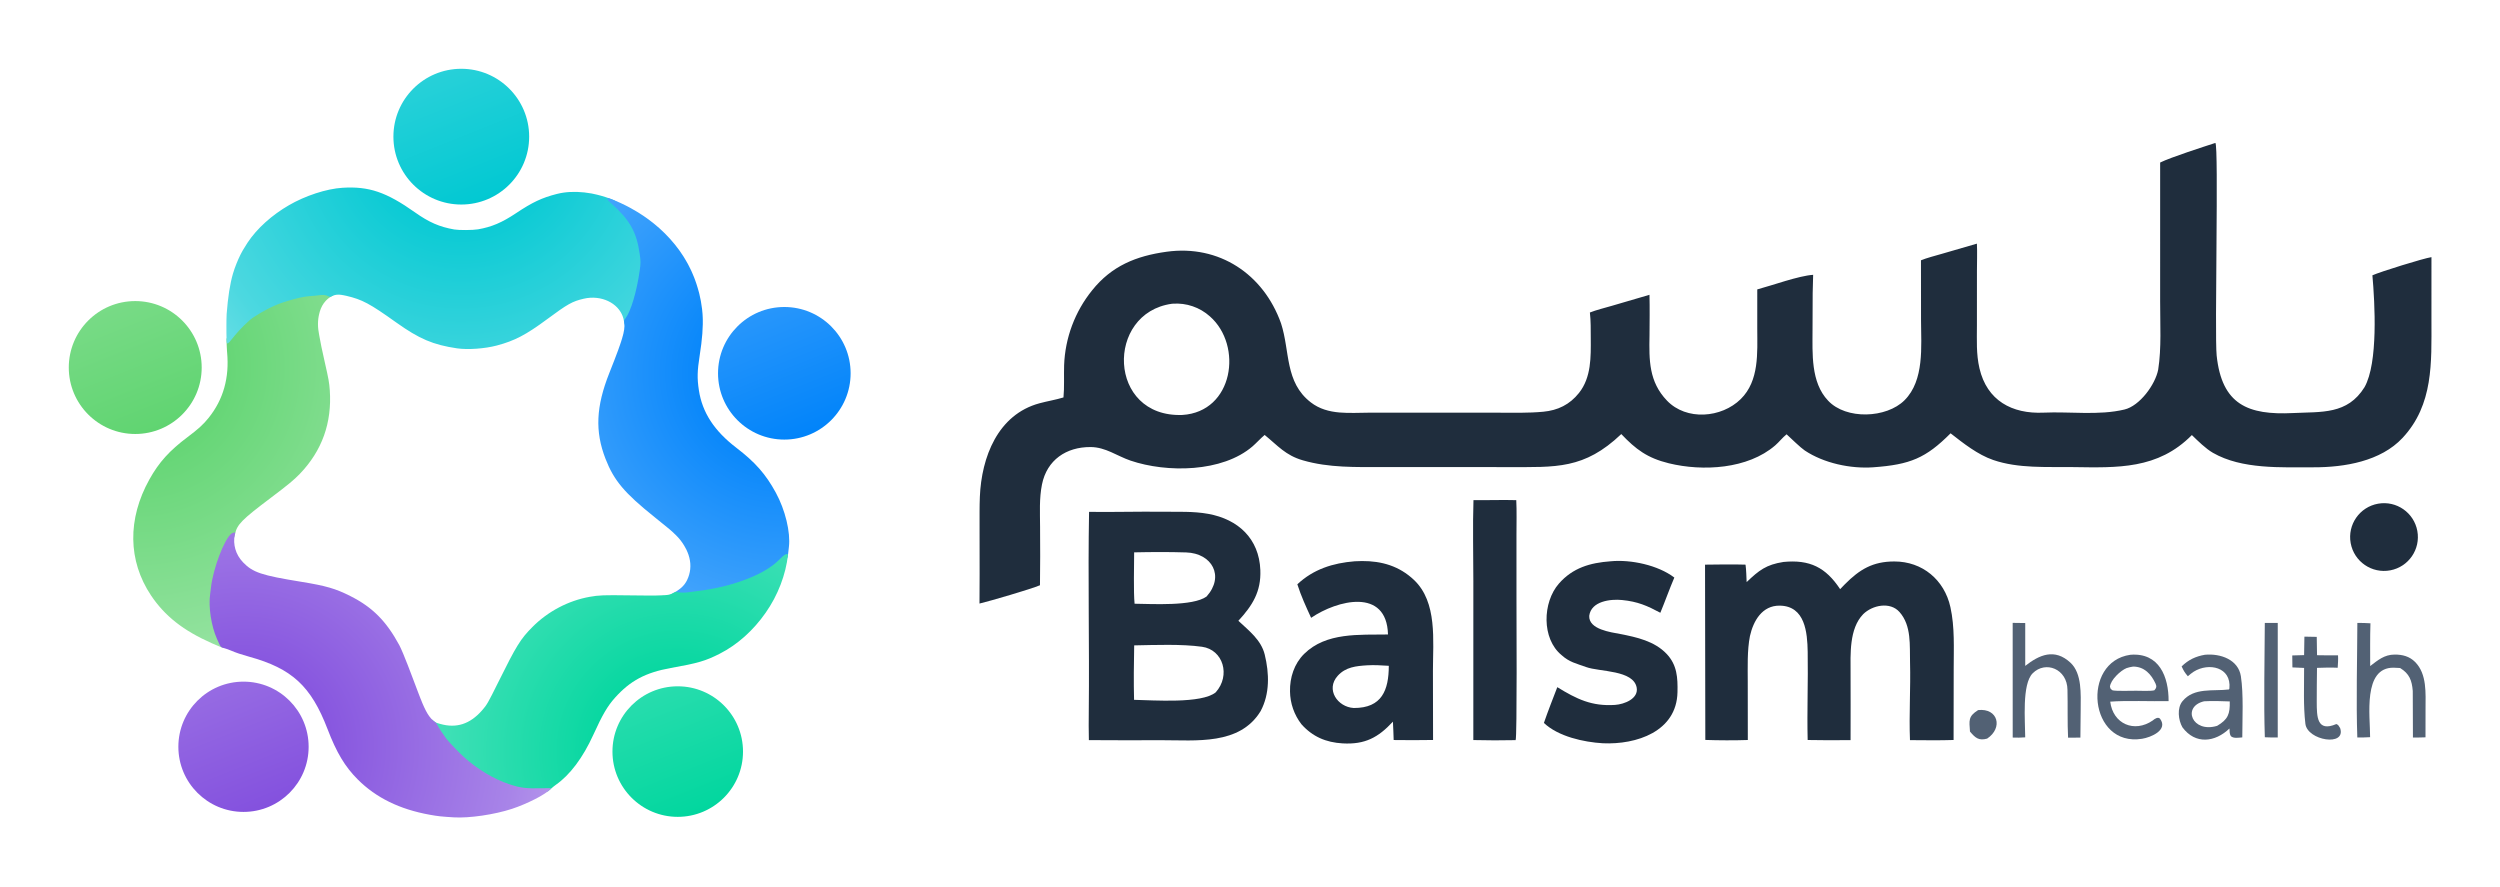
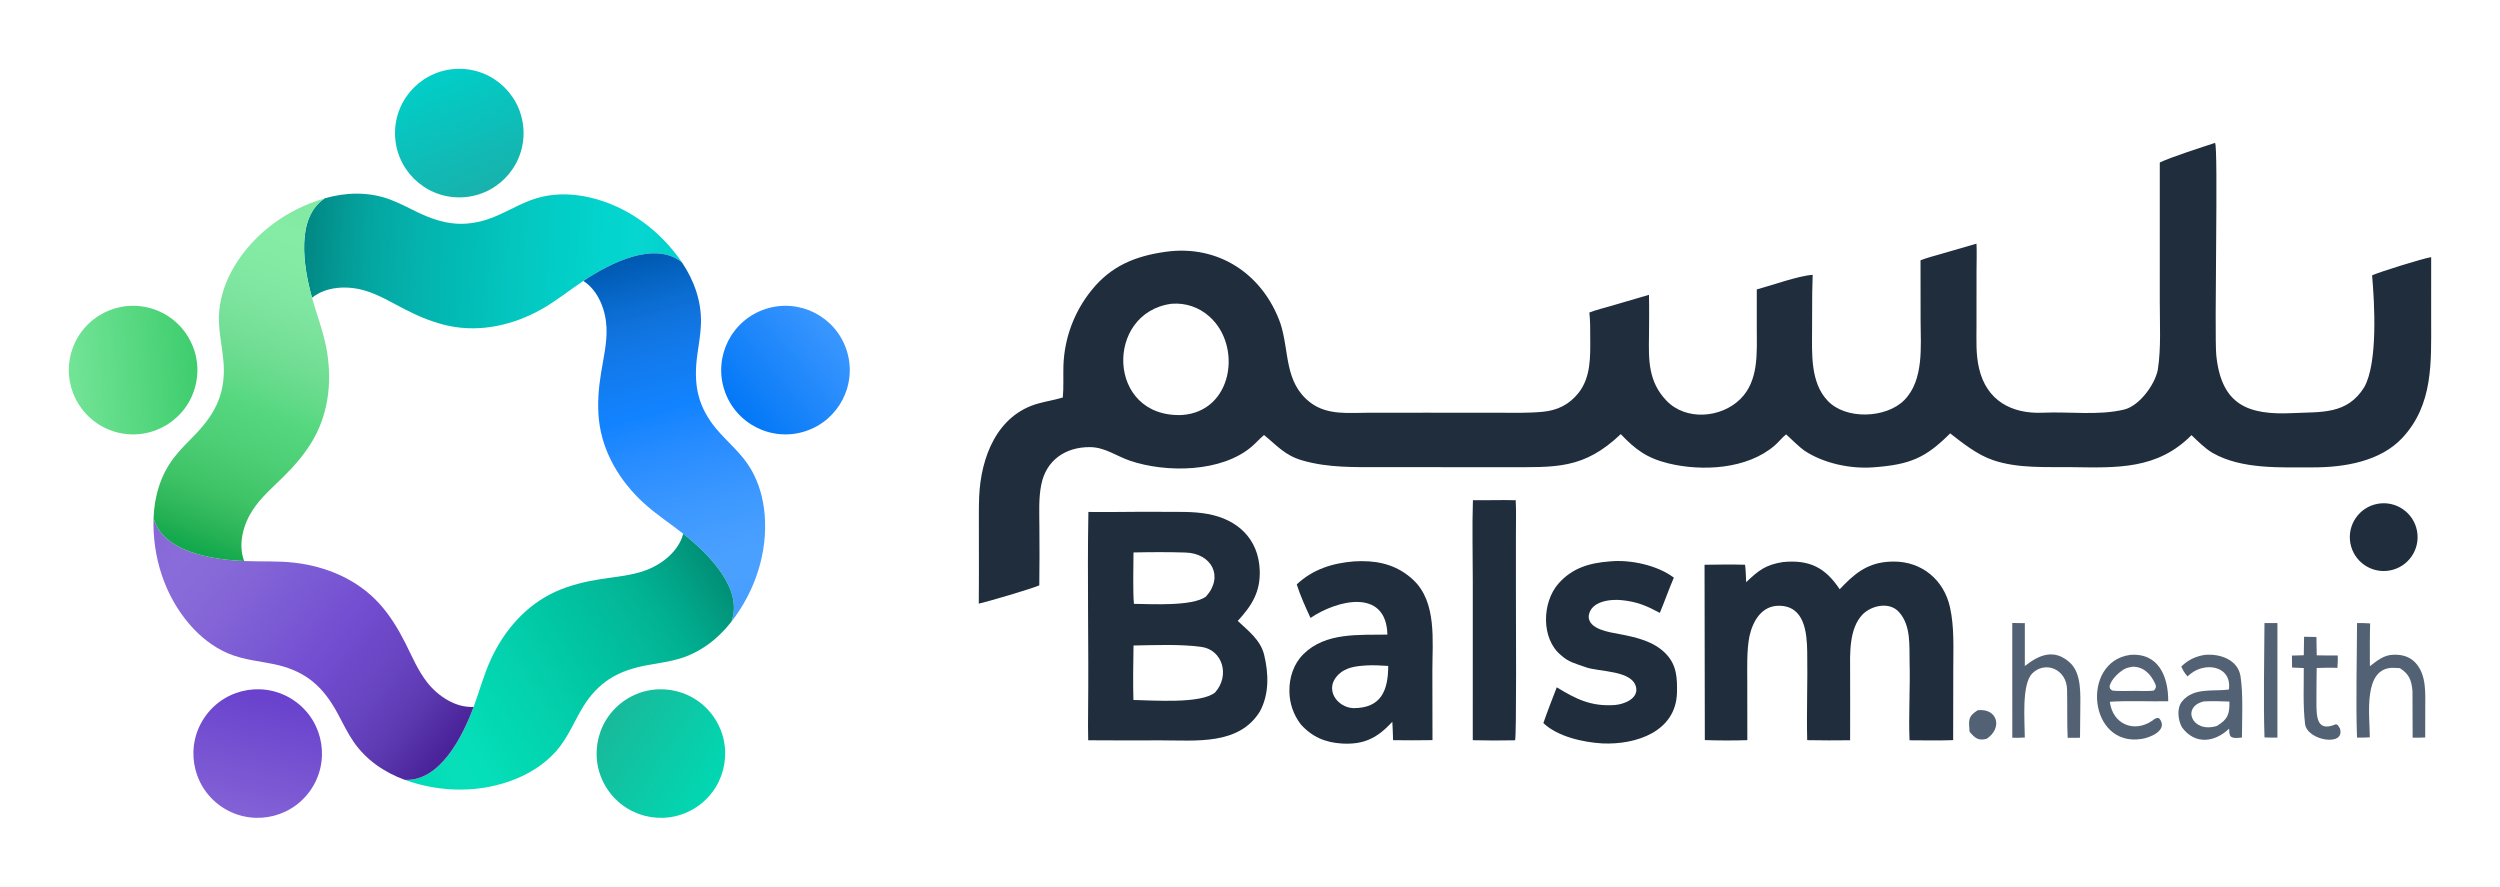
- <svg xmlns="http://www.w3.org/2000/svg" width="581.55" height="206.168" viewBox="0 0 581.55 206.168" version="1.1" role="img" aria-label="Balsm.health · بلسم">
-   <g transform="translate(13.7452,13.5559) scale(0.266528)" aria-label="Balsm">
+ <svg xmlns="http://www.w3.org/2000/svg" width="581.308" height="206.168" viewBox="0 0 581.308 206.168" version="1.1" role="img" aria-label="Balsm.health · بلسم">
+   <g transform="translate(11.3514,13.0895) scale(0.254859)" aria-label="Balsm">
    <defs>
-       <radialGradient id="h-f-emerald" gradientUnits="userSpaceOnUse" cx="66.46" cy="269.91" r="430">
-         <stop offset="0.12" stop-color="#5FD470" />
-         <stop offset="0.55" stop-color="#8FE19B" />
-         <stop offset="1" stop-color="#DCF6E0" />
-       </radialGradient>
-       <radialGradient id="h-f-teal" gradientUnits="userSpaceOnUse" cx="351.03" cy="68.41" r="430">
-         <stop offset="0.12" stop-color="#00C8D2" />
-         <stop offset="0.55" stop-color="#4CD8E0" />
-         <stop offset="1" stop-color="#C7F3F5" />
-       </radialGradient>
-       <radialGradient id="h-f-blue" gradientUnits="userSpaceOnUse" cx="632.97" cy="274.94" r="430">
-         <stop offset="0.12" stop-color="#0083FA" />
-         <stop offset="0.55" stop-color="#4CA8FC" />
-         <stop offset="1" stop-color="#C7E4FE" />
-       </radialGradient>
-       <radialGradient id="h-f-mint" gradientUnits="userSpaceOnUse" cx="539.94" cy="605.1" r="430">
-         <stop offset="0.12" stop-color="#00D69E" />
-         <stop offset="0.55" stop-color="#4CE2BB" />
-         <stop offset="1" stop-color="#C7F6EA" />
-       </radialGradient>
-       <radialGradient id="h-f-violet" gradientUnits="userSpaceOnUse" cx="160.95" cy="600.91" r="430">
-         <stop offset="0.12" stop-color="#8350DE" />
-         <stop offset="0.55" stop-color="#A884E8" />
-         <stop offset="1" stop-color="#E4D8F8" />
-       </radialGradient>
-       <linearGradient id="h-f-dot-emerald" gradientUnits="userSpaceOnUse" x1="43.3" y1="211.9" x2="89.7" y2="327.9">
-         <stop offset="0" stop-color="#79DB87" />
-         <stop offset="1" stop-color="#5FD470" />
+       <path id="h-ribbon" d="M251.822 129.569C225.217 146.988 232.086 191.44 240.141 220.338C252.798 209.967 271.894 209.174 287.05 213.373C300.471 217.091 312.46 224.481 324.756 230.808C337.68 237.458 351.179 243.121 365.484 246.059C394.382 251.995 424.073 245.073 449.488 230.795C463.111 223.142 474.772 213.522 487.682 204.952C512.676 188.361 552.83 168.092 577.618 188.012C557.997 158.993 527.883 136.68 493.532 128.783C479.521 125.562 464.884 124.891 450.776 127.98C434.357 131.575 421.266 140.456 406.004 146.658C395.45 150.947 384.177 153.332 372.75 152.747C359.914 152.09 347.874 147.808 336.387 142.279C327.657 138.077 319.135 133.397 309.972 130.166C291.124 123.52 270.874 124.083 251.822 129.569Z" />
+       <circle id="h-head" cx="374.5" cy="70.08" r="58.65" />
+       <linearGradient id="h-ribbon-axis" gradientUnits="userSpaceOnUse" x1="236.232" y1="170.556" x2="557.445" y2="187.401" />
+       <linearGradient id="h-gradient-aqua" href="#h-ribbon-axis">
+         <stop offset="0" stop-color="#018985" />
+         <stop offset="0.062" stop-color="#03938F" />
+         <stop offset="0.125" stop-color="#049E99" />
+         <stop offset="0.188" stop-color="#04A7A2" />
+         <stop offset="0.25" stop-color="#04ADA8" />
+         <stop offset="0.312" stop-color="#05B2AD" />
+         <stop offset="0.375" stop-color="#03B7B1" />
+         <stop offset="0.435" stop-color="#02BBB5" />
+         <stop offset="0.5" stop-color="#02C0B9" />
+         <stop offset="0.562" stop-color="#04C4BE" />
+         <stop offset="0.625" stop-color="#04C8C1" />
+         <stop offset="0.688" stop-color="#02CCC5" />
+         <stop offset="0.75" stop-color="#01CFC8" />
+         <stop offset="0.812" stop-color="#03D3CC" />
+         <stop offset="0.875" stop-color="#03D5CE" />
+         <stop offset="0.938" stop-color="#06D6CF" />
+         <stop offset="1" stop-color="#02D4CD" />
      </linearGradient>
-       <linearGradient id="h-f-dot-teal" gradientUnits="userSpaceOnUse" x1="327.3" y1="9.2" x2="374.7" y2="127.7">
-         <stop offset="0" stop-color="#29D1D9" />
-         <stop offset="1" stop-color="#00C8D2" />
+       <linearGradient id="h-gradient-blue" href="#h-ribbon-axis">
+         <stop offset="0" stop-color="#005AB3" />
+         <stop offset="0.062" stop-color="#0563C1" />
+         <stop offset="0.125" stop-color="#0B6CD0" />
+         <stop offset="0.188" stop-color="#1073DD" />
+         <stop offset="0.25" stop-color="#1278E8" />
+         <stop offset="0.312" stop-color="#127CF0" />
+         <stop offset="0.375" stop-color="#1280F8" />
+         <stop offset="0.435" stop-color="#1283FF" />
+         <stop offset="0.5" stop-color="#1F88FF" />
+         <stop offset="0.562" stop-color="#298DFF" />
+         <stop offset="0.625" stop-color="#3191FF" />
+         <stop offset="0.688" stop-color="#3996FF" />
+         <stop offset="0.75" stop-color="#3F9AFF" />
+         <stop offset="0.812" stop-color="#459DFF" />
+         <stop offset="0.875" stop-color="#4AA0FF" />
+         <stop offset="0.938" stop-color="#4AA0FF" />
+         <stop offset="1" stop-color="#479EFF" />
      </linearGradient>
-       <linearGradient id="h-f-dot-blue" gradientUnits="userSpaceOnUse" x1="609.8" y1="217.1" x2="656.1" y2="332.8">
-         <stop offset="0" stop-color="#2997FB" />
-         <stop offset="1" stop-color="#0083FA" />
+       <linearGradient id="h-gradient-emerald" href="#h-ribbon-axis">
+         <stop offset="0" stop-color="#009178" />
+         <stop offset="0.062" stop-color="#029B80" />
+         <stop offset="0.125" stop-color="#01A689" />
+         <stop offset="0.188" stop-color="#01AF91" />
+         <stop offset="0.25" stop-color="#02B696" />
+         <stop offset="0.312" stop-color="#03BB9B" />
+         <stop offset="0.375" stop-color="#01C09F" />
+         <stop offset="0.435" stop-color="#01C4A2" />
+         <stop offset="0.5" stop-color="#01C9A6" />
+         <stop offset="0.562" stop-color="#03CDAA" />
+         <stop offset="0.625" stop-color="#04D1AD" />
+         <stop offset="0.688" stop-color="#02D5B0" />
+         <stop offset="0.75" stop-color="#02D9B3" />
+         <stop offset="0.812" stop-color="#04DCB6" />
+         <stop offset="0.875" stop-color="#05DFB9" />
+         <stop offset="0.938" stop-color="#07DFB9" />
+         <stop offset="1" stop-color="#03DDB7" />
      </linearGradient>
-       <linearGradient id="h-f-dot-mint" gradientUnits="userSpaceOnUse" x1="517.2" y1="548.1" x2="562.7" y2="662.1">
-         <stop offset="0" stop-color="#29DDAE" />
-         <stop offset="1" stop-color="#00D69E" />
+       <linearGradient id="h-gradient-violet" href="#h-ribbon-axis">
+         <stop offset="0" stop-color="#4A2299" />
+         <stop offset="0.062" stop-color="#512CA2" />
+         <stop offset="0.125" stop-color="#5A37AD" />
+         <stop offset="0.188" stop-color="#613EB7" />
+         <stop offset="0.25" stop-color="#6643BF" />
+         <stop offset="0.312" stop-color="#6B47C5" />
+         <stop offset="0.375" stop-color="#6E4ACB" />
+         <stop offset="0.435" stop-color="#724DD0" />
+         <stop offset="0.5" stop-color="#7652D2" />
+         <stop offset="0.562" stop-color="#7957D3" />
+         <stop offset="0.625" stop-color="#7C5CD5" />
+         <stop offset="0.688" stop-color="#8060D5" />
+         <stop offset="0.75" stop-color="#8464D6" />
+         <stop offset="0.812" stop-color="#8668D8" />
+         <stop offset="0.875" stop-color="#886AD8" />
+         <stop offset="0.938" stop-color="#896BD9" />
+         <stop offset="1" stop-color="#8769D8" />
      </linearGradient>
-       <linearGradient id="h-f-dot-violet" gradientUnits="userSpaceOnUse" x1="138.2" y1="544.1" x2="183.7" y2="657.8">
-         <stop offset="0" stop-color="#976CE3" />
-         <stop offset="1" stop-color="#8350DE" />
+       <linearGradient id="h-gradient-mint" href="#h-ribbon-axis">
+         <stop offset="0" stop-color="#12A84C" />
+         <stop offset="0.062" stop-color="#26B155" />
+         <stop offset="0.125" stop-color="#35BB5F" />
+         <stop offset="0.188" stop-color="#40C468" />
+         <stop offset="0.25" stop-color="#47CA6F" />
+         <stop offset="0.312" stop-color="#4CCF75" />
+         <stop offset="0.375" stop-color="#51D37B" />
+         <stop offset="0.435" stop-color="#55D77F" />
+         <stop offset="0.5" stop-color="#62DA88" />
+         <stop offset="0.562" stop-color="#6CDC90" />
+         <stop offset="0.625" stop-color="#74DF97" />
+         <stop offset="0.688" stop-color="#7AE29B" />
+         <stop offset="0.75" stop-color="#7EE6A0" />
+         <stop offset="0.812" stop-color="#81E9A2" />
+         <stop offset="0.875" stop-color="#83EBA4" />
+         <stop offset="0.938" stop-color="#84ECA5" />
+         <stop offset="1" stop-color="#82EAA3" />
      </linearGradient>
-       <clipPath id="h-ring-clip">
-         <path d="M247.38,113.02 C216.76,114.92 181.30,135.47 164.36,161.12 C152.92,178.46 148.55,193.47 146.23,223.35 C145.81,228.72 146.07,251.25 146.61,256.75 C148.77,278.60 143.36,297.79 130.55,313.78 C125.91,319.57 121.52,323.59 112.13,330.62 C96.32,342.45 87.18,352.59 78.85,367.52 C59.57,402.08 60.06,438.58 80.20,468.76 C92.08,486.56 108.33,499.45 132.38,510.14 C140.82,513.89 141.48,514.16 144.33,514.91 C145.73,515.27 148.28,516.19 150.00,516.94 C154.16,518.75 159.19,520.44 165.85,522.28 C203.22,532.57 219.93,547.99 234.26,585.37 C242.18,606.05 249.54,618.32 260.74,629.51 C276.66,645.41 297.32,655.52 323.50,660.23 C330.69,661.53 333.38,661.82 344.50,662.51 C357.97,663.34 380.11,660.09 395.38,655.05 C408.87,650.60 423.66,643.01 429.12,637.73 C430.23,636.67 432.15,635.09 433.42,634.21 C445.81,625.61 457.15,610.51 466.25,590.50 C474.22,572.97 478.62,565.44 485.16,558.12 C498.45,543.27 511.94,536.08 533.88,532.16 C557.58,527.92 564.05,526.04 576.50,519.73 C608.42,503.56 632.25,468.97 636.23,433.00 C636.51,430.45 636.86,427.42 637.00,426.25 C638.48,413.67 633.75,394.16 625.57,379.13 C616.79,363.03 607.60,352.57 591.08,339.93 C571.78,325.16 561.36,309.15 558.40,289.72 C556.81,279.30 556.96,273.03 559.12,259.25 C561.93,241.36 562.51,230.07 561.18,218.87 C556.75,181.54 534.49,150.14 498.63,130.62 C475.44,118.00 452.89,113.70 434.50,118.40 C421.37,121.76 413.18,125.62 398.82,135.20 C386.48,143.43 377.56,147.22 365.63,149.30 C361.25,150.06 348.92,150.14 344.88,149.42 C332.00,147.15 322.91,143.19 310.61,134.48 C285.60,116.78 270.34,111.60 247.38,113.02 M250.75,207.34 C264.66,210.63 271.02,214.03 294.12,230.50 C314.39,244.96 326.39,250.07 347.38,253.18 C356.63,254.54 371.60,253.48 382.00,250.71 C397.60,246.56 407.45,241.41 425.75,227.87 C443.93,214.41 447.88,212.19 457.88,209.85 C473.38,206.22 488.91,213.90 492.48,226.96 C494.86,235.66 493.22,242.05 480.28,274.57 C468.58,303.98 467.61,325.65 476.91,349.59 C484.28,368.55 493.44,379.44 519.75,400.49 C532.85,410.97 535.03,412.82 538.50,416.40 C550.66,428.98 554.11,443.04 548.08,455.48 C545.42,460.97 538.61,466.46 532.38,468.14 C529.67,468.87 518.20,469.06 496.88,468.75 C475.35,468.44 471.14,468.60 463.12,470.03 C444.46,473.36 426.67,482.73 413.12,496.36 C402.70,506.84 399.17,512.55 383.24,544.69 C374.24,562.86 373.36,564.37 369.04,569.27 C358.57,581.13 346.77,584.95 332.75,580.99 C328.66,579.83 328.57,579.78 326.04,577.53 C321.86,573.80 318.77,567.90 313.15,552.88 C311.40,548.20 309.14,542.24 308.13,539.62 C307.12,537.01 305.43,532.57 304.37,529.75 C302.04,523.55 298.34,514.82 296.95,512.25 C285.54,491.18 273.54,479.12 254.26,469.39 C241.27,462.83 232.96,460.42 211.13,456.88 C176.63,451.28 169.06,448.75 160.61,439.97 C154.01,433.12 151.47,424.15 153.56,415.10 C155.50,406.75 159.51,402.70 184.63,383.75 C199.65,372.43 205.08,367.94 210.01,362.82 C229.51,342.57 238.27,318.12 236.25,289.62 C235.77,282.92 235.28,280.18 231.72,264.50 C227.26,244.84 225.84,236.32 226.08,230.50 C226.45,221.23 229.26,214.44 234.55,209.99 C239.14,206.14 243.00,205.51 250.75,207.34" id="h-ring-clip-path" />
-       </clipPath>
+       <linearGradient id="h-head-axis" gradientUnits="userSpaceOnUse" x1="351.036" y1="11.420" x2="397.964" y2="128.740" />
+       <linearGradient id="h-head-aqua" href="#h-head-axis">
+         <stop offset="0" stop-color="#00CFC9" />
+         <stop offset="1" stop-color="#19B0AB" />
+       </linearGradient>
+       <linearGradient id="h-head-blue" href="#h-head-axis">
+         <stop offset="0" stop-color="#3D98FF" />
+         <stop offset="1" stop-color="#0076F6" />
+       </linearGradient>
+       <linearGradient id="h-head-emerald" href="#h-head-axis">
+         <stop offset="0" stop-color="#00D9B3" />
+         <stop offset="1" stop-color="#19B899" />
+       </linearGradient>
+       <linearGradient id="h-head-violet" href="#h-head-axis">
+         <stop offset="0" stop-color="#8463D6" />
+         <stop offset="1" stop-color="#673FCC" />
+       </linearGradient>
+       <linearGradient id="h-head-mint" href="#h-head-axis">
+         <stop offset="0" stop-color="#75E598" />
+         <stop offset="1" stop-color="#3CCC6C" />
+       </linearGradient>
    </defs>
-     <g id="h-ring" clip-path="url(#h-ring-clip)">
-       <path id="h-ring-left" fill="url(#h-f-emerald)" d="M223.25,203.90 C222.08,204.09 219.27,204.35 217.00,204.49 C210.98,204.83 203.88,206.41 193.62,209.68 C184.99,212.42 175.26,217.28 166.25,223.34 C161.65,226.44 152.91,235.41 147.14,242.97 C145.77,244.76 145.71,246.34 146.64,256.62 C148.66,279.02 143.38,297.77 130.55,313.79 C125.91,319.58 121.52,323.59 112.12,330.62 C96.32,342.45 87.17,352.59 78.85,367.52 C59.57,402.08 60.05,438.58 80.20,468.76 C92.29,486.88 108.27,499.43 133.47,510.62 C146.61,516.45 146.80,516.40 142.94,508.34 C137.96,497.98 136.80,494.18 135.24,483.18 C134.42,477.36 134.32,474.11 134.86,470.50 C135.06,469.19 135.35,466.89 135.51,465.38 C137.07,450.47 145.83,425.88 151.96,419.19 C152.84,418.23 153.00,417.85 153.51,415.40 C155.28,406.95 159.32,402.84 184.63,383.75 C199.65,372.43 205.08,367.94 210.01,362.82 C229.51,342.57 238.27,318.12 236.25,289.62 C235.77,282.92 235.28,280.18 231.72,264.50 C229.34,254.03 226.66,240.45 226.23,236.75 C224.73,223.68 229.55,211.79 238.00,207.71 C243.66,204.99 233.15,202.27 223.25,203.90" />
-       <path id="h-ring-top" fill="url(#h-f-teal)" d="M247.38,113.02 C233.36,113.89 214.77,119.97 200.31,128.41 C177.90,141.49 163.36,157.75 154.78,179.31 C150.03,191.25 147.96,201.84 146.25,223.00 C146.12,224.58 146.01,231.02 146.00,237.31 C146.00,251.96 145.59,251.68 153.22,242.12 C157.37,236.92 165.66,228.75 169.25,226.34 C178.27,220.28 187.99,215.42 196.62,212.68 C206.78,209.44 214.03,207.82 219.75,207.51 C221.88,207.40 224.97,207.10 226.61,206.86 C230.38,206.30 233.03,206.57 235.15,207.72 C236.51,208.46 236.51,208.46 237.94,207.73 C241.43,205.96 244.47,205.87 250.75,207.34 C264.63,210.61 271.02,214.02 294.12,230.50 C314.39,244.96 326.39,250.07 347.38,253.18 C356.63,254.54 371.60,253.48 382.00,250.71 C397.60,246.56 407.45,241.41 425.75,227.87 C443.93,214.41 447.88,212.19 457.88,209.85 C472.84,206.35 487.96,213.38 492.09,225.75 C492.64,227.41 492.83,228.27 493.39,231.69 C493.78,234.08 497.30,231.06 499.75,226.23 C502.22,221.39 507.06,204.92 508.49,196.55 C511.14,181.00 511.15,172.92 508.53,160.24 C507.26,154.10 503.68,145.60 500.07,140.12 C495.98,133.92 487.41,125.13 484.13,123.76 C467.34,116.75 448.79,114.75 434.50,118.40 C421.37,121.76 413.18,125.62 398.82,135.20 C386.48,143.43 377.56,147.22 365.63,149.30 C361.25,150.06 348.92,150.14 344.88,149.42 C332.00,147.15 322.91,143.19 310.61,134.48 C285.60,116.78 270.34,111.60 247.38,113.02" />
-       <path id="h-ring-right" fill="url(#h-f-blue)" d="M478.76,122.79 C478.76,123.85 478.82,123.92 481.57,126.36 C498.10,141.03 504.00,151.45 506.76,170.83 C507.68,177.33 507.68,178.67 506.75,185.29 C504.14,203.66 499.08,220.70 494.37,226.96 C492.98,228.81 492.98,228.81 493.29,231.24 C494.10,237.77 491.58,246.17 480.28,274.57 C468.58,303.98 467.61,325.65 476.91,349.59 C484.28,368.55 493.44,379.44 519.75,400.49 C537.83,414.95 541.03,418.03 545.55,425.30 C551.71,435.22 552.64,446.08 548.12,455.40 C545.99,459.81 542.56,463.17 537.28,466.01 C534.47,467.53 534.16,468.03 535.62,468.64 C537.85,469.57 547.73,469.72 553.50,468.92 C555.08,468.69 558.57,468.22 561.25,467.87 C574.39,466.12 584.65,463.86 595.38,460.33 C612.51,454.70 623.92,448.34 632.68,439.55 C635.84,436.37 635.84,436.37 636.28,432.50 C636.52,430.37 636.83,427.61 636.98,426.37 C638.48,413.67 633.79,394.23 625.56,379.13 C616.79,363.03 607.59,352.57 591.07,339.93 C571.78,325.16 561.36,309.15 558.40,289.72 C556.81,279.30 556.96,273.03 559.12,259.25 C563.50,231.36 562.69,215.65 555.83,195.50 C545.08,163.94 518.43,137.41 483.50,123.50 C478.33,121.45 478.75,121.51 478.76,122.79" />
-       <path id="h-ring-lower-right" fill="url(#h-f-mint)" d="M633.12,433.48 C632.44,433.87 630.70,435.43 629.25,436.92 C621.41,445.06 609.26,451.78 592.38,457.33 C580.47,461.25 568.72,463.69 552.62,465.62 C550.84,465.83 548.50,466.12 547.42,466.26 C545.38,466.53 540.13,466.23 538.93,465.77 C538.43,465.58 537.90,465.74 536.10,466.64 C531.42,468.95 526.94,469.19 496.88,468.75 C475.35,468.44 471.14,468.60 463.12,470.03 C444.46,473.36 426.67,482.73 413.12,496.36 C402.70,506.84 399.17,512.55 383.24,544.69 C374.24,562.86 373.36,564.37 369.04,569.27 C358.58,581.13 346.75,584.95 332.76,580.99 C328.53,579.79 328.69,579.86 326.83,578.23 C325.38,576.96 325.38,576.96 325.30,578.37 C325.15,581.25 326.71,584.78 330.87,591.00 C334.84,596.91 335.57,597.82 341.26,603.85 C356.42,619.92 372.52,630.79 389.63,636.49 C399.46,639.76 404.14,640.40 417.63,640.31 C426.98,640.25 426.38,640.38 428.97,637.88 C430.16,636.75 432.16,635.10 433.42,634.22 C445.84,625.58 457.15,610.51 466.25,590.50 C474.22,572.97 478.62,565.44 485.16,558.13 C498.45,543.27 511.94,536.08 533.88,532.16 C557.58,527.93 564.05,526.04 576.50,519.73 C607.89,503.83 632.26,468.86 636.13,434.19 C636.32,432.43 635.34,432.20 633.13,433.48" />
-       <path id="h-ring-lower-left" fill="url(#h-f-violet)" d="M150.46,414.82 C144.09,419.69 134.25,445.73 132.50,462.38 C132.35,463.89 132.06,466.19 131.86,467.50 C130.20,478.50 132.78,495.52 137.79,506.75 C141.14,514.26 140.94,514.00 144.25,514.90 C145.83,515.32 148.47,516.26 150.12,516.99 C154.14,518.74 159.22,520.45 165.85,522.28 C203.22,532.57 219.93,547.99 234.25,585.38 C242.18,606.05 249.54,618.32 260.74,629.51 C276.66,645.41 297.32,655.53 323.50,660.24 C330.69,661.53 333.38,661.82 344.50,662.51 C357.97,663.34 380.11,660.10 395.38,655.06 C408.36,650.77 424.54,642.53 428.88,638.00 C429.88,636.96 429.88,636.96 422.00,637.12 C407.19,637.44 402.86,636.90 392.62,633.49 C379.38,629.08 364.79,620.30 353.24,609.79 C349.06,605.99 339.91,596.45 337.88,593.77 C335.62,590.78 331.13,583.91 330.17,581.96 C329.62,580.84 328.95,579.86 328.55,579.60 C323.08,576.07 319.50,569.84 313.15,552.87 C311.40,548.20 309.14,542.24 308.13,539.62 C307.12,537.01 305.43,532.57 304.37,529.75 C302.04,523.55 298.34,514.82 296.95,512.25 C285.54,491.17 273.54,479.12 254.26,469.39 C241.27,462.83 232.96,460.42 211.13,456.87 C176.63,451.28 169.06,448.74 160.61,439.97 C154.33,433.45 151.52,424.20 153.34,416.04 C153.57,415.04 153.75,414.17 153.75,414.11 C153.75,413.59 151.41,414.10 150.46,414.82" />
+     <g id="h-ring">
+       <use href="#h-ribbon" fill="url(#h-gradient-aqua) #02BBB5" />
+       <use href="#h-ribbon" transform="rotate(72 374.5 383)" fill="url(#h-gradient-blue) #1283FF" />
+       <use href="#h-ribbon" transform="rotate(144 374.5 383)" fill="url(#h-gradient-emerald) #01C4A2" />
+       <use href="#h-ribbon" transform="rotate(216 374.5 383)" fill="url(#h-gradient-violet) #724DD0" />
+       <use href="#h-ribbon" transform="rotate(288 374.5 383)" fill="url(#h-gradient-mint) #55D77F" />
    </g>
-     <g id="h-dots">
-       <circle id="h-dot-left" fill="url(#h-f-dot-emerald)" cx="66.46" cy="269.91" r="58.0" />
-       <circle id="h-dot-top" fill="url(#h-f-dot-teal)" cx="351.03" cy="68.41" r="59.24" />
-       <circle id="h-dot-right" fill="url(#h-f-dot-blue)" cx="632.97" cy="274.94" r="57.86" />
-       <circle id="h-dot-lower-right" fill="url(#h-f-dot-mint)" cx="539.94" cy="605.1" r="56.97" />
-       <circle id="h-dot-lower-left" fill="url(#h-f-dot-violet)" cx="160.95" cy="600.91" r="56.85" />
+     <g id="h-heads">
+       <use href="#h-head" fill="url(#h-head-aqua) #02BBB5" />
+       <use href="#h-head" transform="rotate(72 374.5 383)" fill="url(#h-head-blue) #1283FF" />
+       <use href="#h-head" transform="rotate(144 374.5 383)" fill="url(#h-head-emerald) #01C4A2" />
+       <use href="#h-head" transform="rotate(216 374.5 383)" fill="url(#h-head-violet) #724DD0" />
+       <use href="#h-head" transform="rotate(288 374.5 383)" fill="url(#h-head-mint) #55D77F" />
    </g>
  </g>
-   <g transform="translate(215.8506,21.2426) scale(3.000657)">
+   <g transform="translate(215.5943,21.2258) scale(3.000264)">
    <g transform="translate(-75.1,-194.95)">
      <g style="display:inline" id="g2" transform="matrix(0.05638158,0,0,0.05638158,77.26084,194.9944)">
        <g id="g5" transform="matrix(1.015193,0,0,1.015193,-25.93985,-11.06128)">
          <path fill="#526174" fill-rule="evenodd" d="m 1616.38,773.268 c 39.21,-3.219 52,30.059 51.78,62.775 -23.41,0.462 -56.87,-1.032 -79.04,0.701 3.65,30.188 32.66,42.75 57.64,25.461 2.15,-2.021 7.43,-5.542 9.95,-2.136 11.05,15.177 -12.36,25.036 -24.49,26.973 -71.99,11.505 -82.74,-104.259 -15.84,-113.774 z m 3.84,15.965 c 15.09,0.13 24.41,10.207 30.35,23.246 1.74,3.827 1.03,5.981 -1.67,8.887 -4.47,1.285 -19.22,0.678 -24.65,0.613 -6.62,-0.029 -26.59,0.664 -31.94,-0.539 -3.12,-2.446 -2.36,-1.201 -3.56,-4.906 0.72,-9.12 14.34,-21.971 22.46,-25.209 2.39,-0.952 6.41,-1.664 9.01,-2.092 z" id="path7-6" />
          <path fill="#526174" fill-rule="evenodd" d="m 1717.33,773.25 c 21.52,-2.025 45.35,6.825 48.75,29.107 3.73,24.414 1.96,57.953 1.91,82.804 -5.1,0.38 -11.5,1.675 -15.26,-1.49 -2.16,-2.917 -1.93,-6.866 -2.11,-10.558 -19.54,18.711 -46.14,22.065 -63.71,-1.603 -5.59,-9.767 -7.55,-26.097 0.06,-35.352 15.61,-18.992 41.56,-13.263 62.9,-15.911 0.28,-0.426 0.6,-0.847 0.65,-1.361 2.92,-28.927 -27.93,-35.515 -48.32,-22.728 -2.98,1.872 -5.37,3.981 -7.94,6.193 -4.5,-5.288 -5.55,-7.24 -8.43,-13.327 9.23,-9.025 18.98,-13.593 31.5,-15.774 z m -1.02,62.993 c 10.41,-0.606 24.33,-0.274 34.69,0.21 0.46,16.874 -2.29,24.364 -17.07,33.051 -33.86,10.273 -48.17,-26.153 -17.62,-33.261 z" id="path8-2" />
          <path fill="#526174" d="m 1923.83,730.136 c 5.91,-0.189 11.83,0.207 17.74,0.5 -0.62,18.931 -0.35,38.893 -0.37,57.905 10.43,-7.925 19.01,-15.447 33.01,-15.559 10.54,-0.084 20.22,2.347 27.87,10.072 16.26,16.398 14.1,42.46 14.1,63.772 l -0.06,38.257 c -5.53,0.306 -11.46,0.212 -17.02,0.231 -0.18,-21.003 -0.25,-42.008 -0.22,-63.012 -1.18,-14.377 -4.49,-23.322 -17.13,-31.112 -2.9,-0.247 -5.8,-0.39 -8.71,-0.429 -42.01,-0.556 -31.87,65.504 -31.93,94.106 -5.77,0.458 -11.54,0.384 -17.33,0.399 -1.72,-47.696 -0.11,-106.658 0.05,-155.13" id="path10-0" />
          <path fill="#526174" d="m 1457,730.046 17.01,0.232 v 58.04 c 18.99,-14.925 39.81,-24.34 61.36,-4.233 15.69,14.647 13.79,42.78 13.74,62.923 q -0.045,19.218 -0.39,38.433 c -5.48,0.134 -11.19,0.086 -16.69,0.119 -1.05,-20.368 -0.28,-43.928 -0.82,-64.883 -0.33,-28.358 -29.76,-39.773 -47.12,-22.348 -14.73,14.779 -10.16,64.579 -10.11,86.776 -6.26,0.536 -10.67,0.436 -16.94,0.277 z" id="path11-3" />
          <path fill="#526174" d="m 1852.11,748.691 16.72,0.322 0.39,24.842 c 9.03,0.301 19.31,0.128 28.43,0.159 0.34,5.827 -0.08,11.017 -0.44,16.826 -9.42,-0.502 -18.61,-0.117 -28.03,0.154 -0.14,15.351 -0.43,30.807 -0.35,46.156 0.1,19.728 -0.01,41.324 26.59,29.92 3.2,1.45 2.86,2.175 5.14,5.654 8.2,25.348 -44.4,16.672 -47.11,-5.947 -2.97,-24.903 -1.6,-50.576 -1.75,-75.706 l -15.83,-0.698 -0.2,-16.198 16.03,-0.458 z" id="path14-1" />
          <path fill="#526174" d="m 1798.48,730.129 17.54,0.013 -0.02,155.107 c -5.33,0.25 -12.03,-0.109 -17.49,-0.271 -1.59,-48.596 -0.23,-105.737 -0.03,-154.849" id="path15-7" />
          <path fill="#1F2D3D" d="m 1951.97,568.627 c 24.84,-4.372 48.55,12.117 53.09,36.92 4.54,24.804 -11.78,48.625 -36.56,53.338 -25.01,4.76 -49.11,-11.76 -53.7,-36.806 -4.59,-25.046 12.1,-49.037 37.17,-53.452" id="path9-7" style="display:inline" transform="translate(-7.3901206e-6)" />
          <path fill="#526174" d="m 1410.2,848.169 c 26.93,-2.965 34.06,24.11 12.2,38.646 -11.52,3.179 -16.1,-1.169 -23.23,-9.552 -1.05,-15.188 -2.6,-20.478 11.03,-29.094" id="path16-2" />
        </g>
        <g id="g3" style="display:inline" transform="translate(-7.3901206e-6)">
          <path fill="#1F2D3D" fill-rule="evenodd" d="m 183.253,577.457 c 33.649,0.483 67.757,-0.605 101.47,-0.163 21.019,0.26 41.635,-0.855 62.39,2.902 41.152,7.45 69.928,34.045 71.644,77.202 1.181,29.707 -10.762,48.737 -30.219,69.839 14.317,13.439 31.313,26.262 36.24,46.395 6.361,25.994 7.111,54.147 -5.71,77.909 -28.754,47.018 -88.568,39.797 -136.396,39.863 -33.227,0.152 -66.454,0.116 -99.68,-0.109 -0.348,-12.892 -0.269,-26.516 -0.131,-39.434 0.974,-91.317 -1.281,-183.137 0.392,-274.404 z m 62.043,183.572 c 28.483,-0.513 65.167,-2.024 93.314,1.915 29.037,4.064 39.629,39.374 18.784,62.658 -19.423,15.915 -85.578,10.795 -112.259,10.291 -0.637,-23.622 -0.306,-51.171 0.161,-74.864 z m -0.051,-127.907 c 23.88,-0.52 47.716,-0.654 71.584,0.111 35.416,1.135 53.182,32.619 27.936,60.667 -18.941,13.549 -74.662,10.121 -98.921,9.86 -1.603,-16.307 -0.643,-52.797 -0.599,-70.638 z" id="path2-9" />
          <path fill="#1F2D3D" fill-rule="evenodd" d="m 548.55,645.395 c 3.314,-0.178 6.632,-0.285 9.951,-0.323 27.249,-0.15 51.314,6.933 71.439,25.922 32.485,30.652 26.099,83.527 26.133,124.894 l 0.163,95.215 c -18.051,0.304 -36.106,0.324 -54.158,0.061 -0.149,-8.308 -0.66,-16.937 -1.035,-25.264 -20.204,21.87 -38.517,31.644 -69.141,29.887 -22.835,-1.309 -41.34,-9.154 -56.653,-26.346 a 75.34,75.34 0 0 1 -15.7,-45.134 c -0.376,-19.001 5.783,-38.072 19.381,-51.519 30.419,-30.08 76.245,-26.045 115.354,-26.751 -1.726,-64.643 -69.816,-47.316 -105.715,-22.904 -7.055,-15.361 -13.803,-29.968 -18.936,-46.093 22.226,-20.838 49.072,-29.252 78.917,-31.645 z m 17.242,143.031 c 9.995,-0.614 19.624,0.123 29.603,0.683 -0.092,33.158 -9.287,58.203 -48.172,58.019 -22.262,-1.23 -39.006,-25.494 -22.08,-44.26 10.941,-12.132 25.354,-13.464 40.649,-14.442 z" id="path3-8" />
          <path fill="#1F2D3D" d="m 900.387,645.4 c 27.811,-2.693 65.106,5.259 87.6,22.384 -6.797,15.857 -12.576,32.38 -19.245,48.403 -18.164,-9.714 -31.046,-15.365 -52.68,-17.53 -15.565,-1.558 -42.496,1.435 -45.086,21.738 -0.902,18.759 29.906,22.545 42.379,24.949 23.077,4.449 47.336,9.891 63.922,27.276 14.662,15.367 15.465,33.085 15.036,52.878 -1.173,54.102 -56.528,72.223 -102.561,70.13 -26.208,-1.514 -61.48,-9.255 -81.095,-27.976 5.629,-16.39 12.196,-32.955 18.408,-49.171 26.503,16.292 47.347,26.558 79.394,24.396 12.911,-0.871 32.462,-8.611 29.768,-23.712 -4.375,-24.525 -50.922,-21.543 -69.596,-28.36 -13.235,-4.832 -22.949,-6.62 -33.691,-16.39 -27.623,-22.598 -26.233,-72.558 -3.699,-98.299 19.053,-21.764 42.888,-28.634 71.146,-30.716" id="path4-6" />
          <path fill="#1F2D3D" d="m 711.806,561.285 c 19.576,0.305 39.427,-0.495 58.837,0.056 0.767,14.489 0.277,33.145 0.279,47.857 l 0.015,86.011 c 0.007,17.52 0.959,192.719 -1.169,196.103 -19.384,0.429 -38.777,0.394 -58.16,-0.103 l 0.025,-218.192 c -0.005,-35.888 -0.986,-76.302 0.173,-111.732" id="path5-5" />
          <path fill="#1F2D3D" d="m 1138.04,646.319 c 36.1,-3.483 58.09,7.376 77.92,37.411 2.12,-2.261 4.27,-4.493 6.46,-6.695 20.39,-20.54 38.45,-31.358 68,-31.388 38.69,-0.04 68.87,25.325 77.16,62.793 6.13,27.684 4.5,56.44 4.52,84.608 l -0.16,98.063 c -19.26,0.665 -40.64,0.325 -59.95,0.196 -1.44,-35.081 1.04,-71.613 0.08,-106.833 -0.64,-23.33 2.28,-50.388 -14.48,-69.311 -12.96,-14.619 -37.29,-9.471 -49.91,2.919 -19.5,20.101 -17.4,55.135 -17.38,81.034 l 0.07,42.989 -0.07,49.167 c -19.66,0.285 -39.33,0.238 -58.99,-0.142 -0.99,-40.194 0.74,-80.895 0.03,-121.205 -0.46,-26.424 -3.39,-63.159 -38.52,-63.536 -24.13,-0.26 -36.22,21.024 -40.87,41.802 -3.9,19.736 -3.02,42.798 -3.02,63.204 l 0.09,79.736 c -17.98,0.625 -40.56,0.557 -58.43,-0.097 l -0.39,-240.999 c 18.32,-0.166 37.43,-0.612 55.68,-0.014 1.01,7.178 1.18,16.583 1.52,23.987 16.98,-16.196 26.78,-23.962 50.64,-27.689" id="path6-7" />
        </g>
        <g id="g4" transform="matrix(17.73629,0,0,17.73629,-1370.321,-3458.477)">
          <path fill="#1F2D3D" fill-rule="evenodd" d="m 1731.9,70.168 c 4.76,4.116 -1.21,263.923 1.76,292.273 7.08,67.575 43.02,82.238 105.27,79.134 38.81,-1.935 74.52,2.396 98.08,-35.613 18.82,-33.41 14.2,-115.31 10.8,-153.759 10.5,-4.807 70.51,-23.43 81.19,-24.995 l -0.01,87.368 c -0.01,57.097 3.01,115.355 -39.67,161.127 -30.03,32.204 -79.72,40.561 -122.28,40.472 -44.48,-0.094 -98.56,3.04 -138.47,-19.893 -10.04,-5.77 -20.64,-16.346 -28.99,-24.434 -46.78,47.389 -102.35,44.896 -163.72,44.041 -36.09,-0.503 -74.74,2.113 -109.36,-9.748 -21.36,-7.323 -41.08,-22.955 -58.67,-36.702 -34.09,34.159 -55.63,43.057 -106.22,46.717 -31.22,2.258 -68.07,-5.593 -94.31,-23.103 -5.75,-3.838 -18.89,-16.657 -24.96,-22.263 -5.43,4.292 -10.35,10.675 -15.64,15.251 -37.77,32.679 -99.61,35.995 -146.223,24.628 -29.612,-7.222 -45.568,-19.267 -65.43,-40.188 -51.128,48.647 -89.679,45.391 -155.481,45.423 l -80.853,-0.013 -91.556,-0.016 c -37.151,-0.055 -73.948,1.158 -109.907,-9.271 -24.002,-6.961 -34.353,-20.102 -52.578,-34.913 -5.795,4.902 -11.567,11.314 -16.545,15.616 -41.614,35.965 -118,36.608 -167.831,19.674 -18.85,-6.446 -34.258,-18.527 -54.924,-18.654 -33.529,-0.205 -60.13,17.816 -66.875,51.515 -3.879,19.382 -2.652,38.572 -2.598,58.23 0.248,26.756 0.201,53.514 -0.141,80.27 -12.232,5.258 -69.177,21.885 -83.16,25.177 l 0.17,-40.769 -0.067,-64.118 c 0.038,-13.879 -0.172,-28.079 0.398,-41.881 2.24,-54.257 24.482,-113.112 82.061,-128.618 10.961,-2.952 21.978,-4.699 32.915,-8.014 1.348,-12.974 0.416,-30.923 0.88,-44.299 1.356,-37.586 14.867,-73.719 38.506,-102.973 26.808,-33.534 60.326,-47.241 102.425,-53.062 72.122,-9.971 133.169,30.686 157.306,98.444 12.558,38.46 4.932,80.969 41.027,108.732 23.583,18.139 53.607,14.093 82.342,14.072 l 80.892,-0.013 94.58,0.073 c 20.598,0.024 41.21,0.609 61.719,-1.322 20.068,-1.89 36.362,-9.804 49.099,-25.776 17.048,-21.378 16.393,-49.578 16.224,-75.46 -0.076,-11.657 0.151,-23.536 -1.198,-35.208 8.298,-3.333 21.183,-6.561 30.11,-9.154 l 51.818,-15.177 c 0.459,17.916 0.157,37.864 0.056,55.997 -0.653,33.79 -0.941,63.505 24.019,89.514 26.721,27.849 74.991,23.929 101.441,-2.159 25.55,-25.184 22.76,-63.487 22.68,-96.603 l 0.01,-54.17 c 21.14,-5.649 56.81,-18.689 76.84,-20.06 l -0.65,25.192 c -0.16,16.876 -0.22,33.754 -0.2,50.631 -0.01,32.133 -2.59,71.936 21.36,97.16 24.73,26.515 80.33,24.319 105.17,-0.55 27.37,-27.392 22.8,-74.05 22.65,-109.794 l -0.09,-82.603 c 7.49,-3.118 20.39,-6.485 28.46,-8.82 l 48.46,-14.076 c 0.58,10.458 0.06,26.92 0.05,37.818 l -0.03,74.777 c 0.01,20.21 -1.1,38.988 3.5,58.827 10.27,44.256 44.68,62.982 88.23,60.948 35.77,-1.672 75.97,4.151 111.18,-4.303 20.91,-5.021 42.27,-34.118 46.31,-54.712 4.71,-29.781 2.63,-63.468 2.71,-93.939 l 0.01,-190.917 0.4,-0.203 c 14.53,-7.103 58.46,-21.23 75.53,-26.784 z M 297.151,291.321 c 0.394,-0.032 0.788,-0.061 1.182,-0.089 18.681,-1.371 37.115,4.92 51.06,17.424 45.718,40.21 32.476,131.227 -37.897,135.555 -103.102,3.734 -105.975,-140.299 -14.345,-152.89 z" id="path1-03" style="display:inline" transform="matrix(0.05638158,0,0,0.05638158,77.26084,194.9944)" />
        </g>
      </g>
    </g>
  </g>
</svg>
